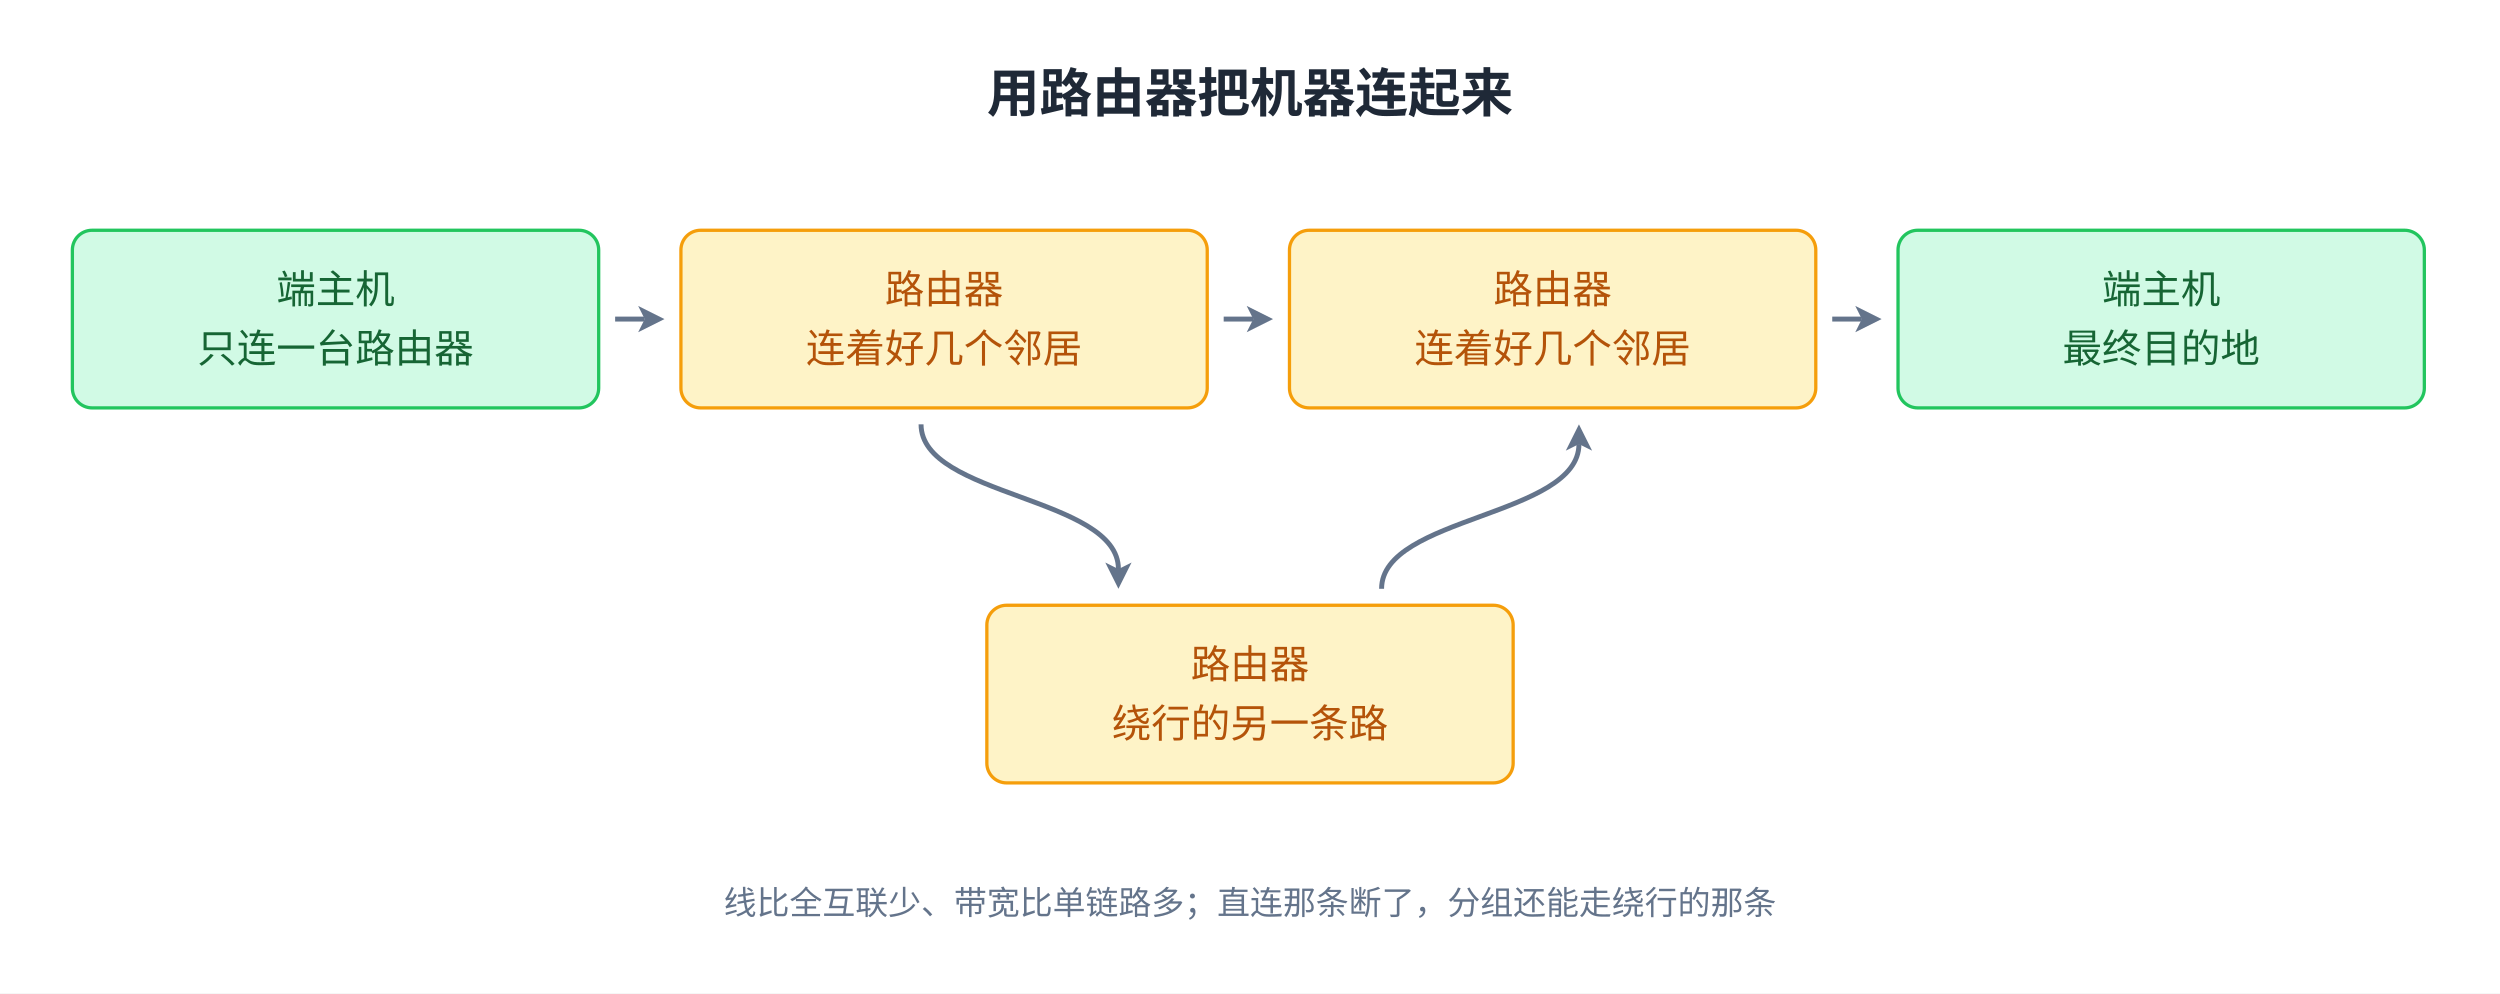
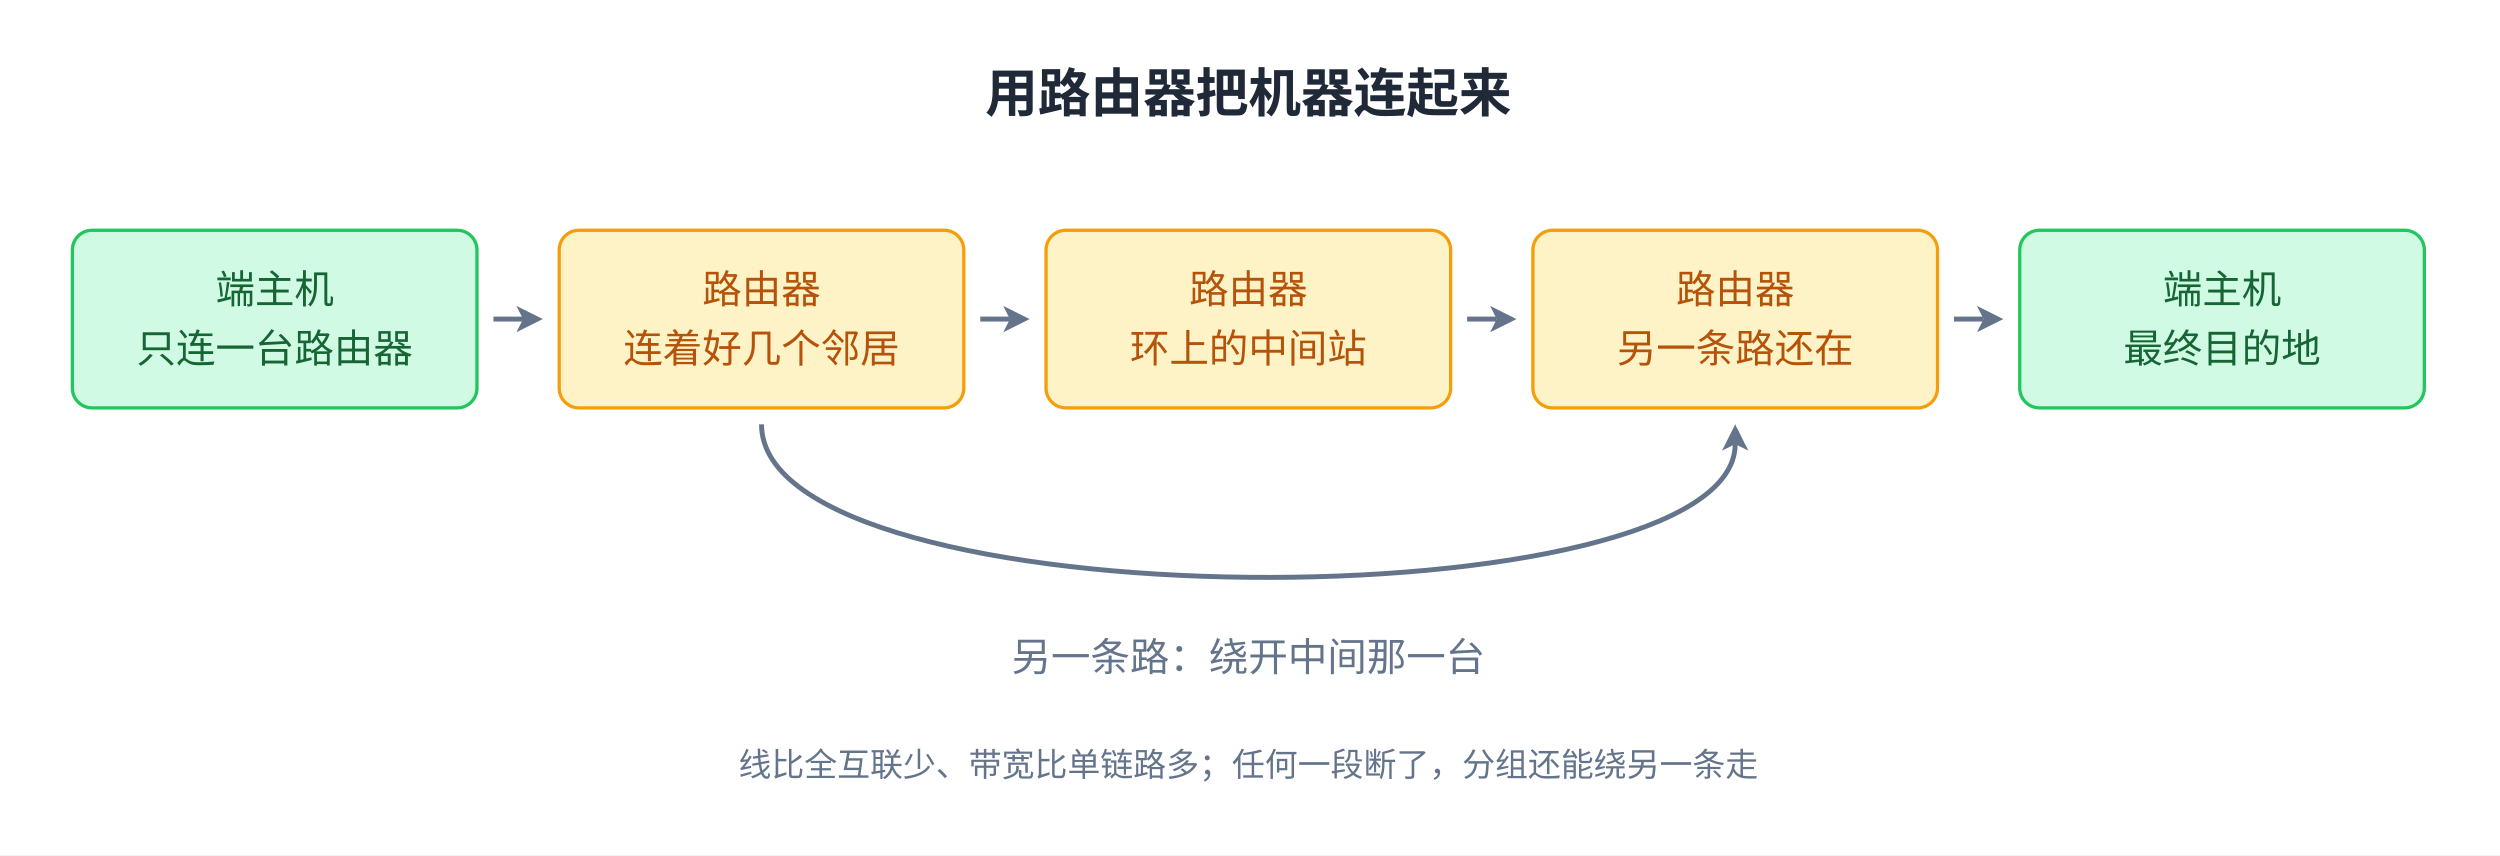
- <svg xmlns="http://www.w3.org/2000/svg" viewBox="0 0 760 302" width="760" height="302" role="img" aria-labelledby="fig-model-4-title fig-model-4-desc">
+ <svg xmlns="http://www.w3.org/2000/svg" viewBox="0 0 760 260" width="760" height="260" role="img" aria-labelledby="fig-model-4-title fig-model-4-desc">
  <defs>
    <style>
      text { font-family: 'PingFang SC', 'Microsoft YaHei', 'Noto Sans CJK SC', system-ui, sans-serif; }
    </style>
    <marker id="arrow" markerWidth="8" markerHeight="8" refX="2" refY="4" orient="auto" markerUnits="userSpaceOnUse">
      <path d="M0,0 L8,4 L0,8 L2,4 z" fill="#64748b" />
    </marker>
  </defs>
-   <rect x="0" y="0" width="760" height="302" fill="#ffffff" />
-   <text x="380" y="34" font-size="16" font-weight="600" fill="#1f2937" text-anchor="middle">用路由器把机器连起来</text>
-   <rect x="22" y="70" width="160" height="54" rx="6" fill="#d1fae5" stroke="#22c55e" />
-   <text x="102" y="92.2" font-size="12" fill="#166534" text-anchor="middle">端主机</text>
-   <text x="102" y="110.2" font-size="12" fill="#166534" text-anchor="middle">只连一台路由器</text>
-   <rect x="207" y="70" width="160" height="54" rx="6" fill="#fef3c7" stroke="#f59e0b" />
-   <text x="287" y="92.2" font-size="12" fill="#b45309" text-anchor="middle">路由器</text>
-   <text x="287" y="110.2" font-size="12" fill="#b45309" text-anchor="middle">连着好几个邻居</text>
-   <rect x="392" y="70" width="160" height="54" rx="6" fill="#fef3c7" stroke="#f59e0b" />
-   <text x="472" y="92.2" font-size="12" fill="#b45309" text-anchor="middle">路由器</text>
-   <text x="472" y="110.2" font-size="12" fill="#b45309" text-anchor="middle">连着好几个邻居</text>
-   <rect x="577" y="70" width="160" height="54" rx="6" fill="#d1fae5" stroke="#22c55e" />
-   <text x="657" y="92.2" font-size="12" fill="#166534" text-anchor="middle">端主机</text>
-   <text x="657" y="110.2" font-size="12" fill="#166534" text-anchor="middle">最终目的地</text>
-   <rect x="300" y="184" width="160" height="54" rx="6" fill="#fef3c7" stroke="#f59e0b" />
-   <text x="380" y="206.2" font-size="12" fill="#b45309" text-anchor="middle">路由器</text>
-   <text x="380" y="224.2" font-size="12" fill="#b45309" text-anchor="middle">绕行的另一条路</text>
-   <path d="M187,97 L 196,97" fill="none" stroke="#64748b" stroke-width="1.5" marker-end="url(#arrow)" />
-   <path d="M372,97 L 381,97" fill="none" stroke="#64748b" stroke-width="1.5" marker-end="url(#arrow)" />
-   <path d="M557,97 L 566,97" fill="none" stroke="#64748b" stroke-width="1.5" marker-end="url(#arrow)" />
-   <path d="M280,129 C 280,151 340,151 340,173" fill="none" stroke="#64748b" stroke-width="1.5" marker-end="url(#arrow)" />
-   <path d="M420,179 C 420,157 480,157 480,135" fill="none" stroke="#64748b" stroke-width="1.5" marker-end="url(#arrow)" />
-   <text x="380" y="278" font-size="10" fill="#64748b" text-anchor="middle">线比全互联少、带宽比单链路多；直连那条断了，分组还能走绕行的那条</text>
+   <rect x="0" y="0" width="760" height="260" fill="#ffffff" />
+   <text x="379.5" y="34" font-size="16" font-weight="600" fill="#1f2937" text-anchor="middle">用路由器把机器连起来</text>
+   <rect x="22" y="70" width="123" height="54" rx="6" fill="#d1fae5" stroke="#22c55e" />
+   <text x="83.5" y="92.2" font-size="12" fill="#166534" text-anchor="middle">端主机</text>
+   <text x="83.5" y="110.2" font-size="12" fill="#166534" text-anchor="middle">只连一台路由器</text>
+   <rect x="170" y="70" width="123" height="54" rx="6" fill="#fef3c7" stroke="#f59e0b" />
+   <text x="231.5" y="92.2" font-size="12" fill="#b45309" text-anchor="middle">路由器</text>
+   <text x="231.5" y="110.2" font-size="12" fill="#b45309" text-anchor="middle">连着好几个邻居</text>
+   <rect x="318" y="70" width="123" height="54" rx="6" fill="#fef3c7" stroke="#f59e0b" />
+   <text x="379.5" y="92.2" font-size="12" fill="#b45309" text-anchor="middle">路由器</text>
+   <text x="379.5" y="110.2" font-size="12" fill="#b45309" text-anchor="middle">环上的中间站</text>
+   <rect x="466" y="70" width="123" height="54" rx="6" fill="#fef3c7" stroke="#f59e0b" />
+   <text x="527.5" y="92.2" font-size="12" fill="#b45309" text-anchor="middle">路由器</text>
+   <text x="527.5" y="110.2" font-size="12" fill="#b45309" text-anchor="middle">另一条路还在</text>
+   <rect x="614" y="70" width="123" height="54" rx="6" fill="#d1fae5" stroke="#22c55e" />
+   <text x="675.5" y="92.2" font-size="12" fill="#166534" text-anchor="middle">端主机</text>
+   <text x="675.5" y="110.2" font-size="12" fill="#166534" text-anchor="middle">最终目的地</text>
+   <path d="M150,97 L 159,97" fill="none" stroke="#64748b" stroke-width="1.5" marker-end="url(#arrow)" />
+   <path d="M298,97 L 307,97" fill="none" stroke="#64748b" stroke-width="1.5" marker-end="url(#arrow)" />
+   <path d="M446,97 L 455,97" fill="none" stroke="#64748b" stroke-width="1.5" marker-end="url(#arrow)" />
+   <path d="M594,97 L 603,97" fill="none" stroke="#64748b" stroke-width="1.5" marker-end="url(#arrow)" />
+   <path d="M231.5,129 C 231.5,190 527.5,190 527.5,135" fill="none" stroke="#64748b" stroke-width="1.5" marker-end="url(#arrow)" />
+   <text x="379.5" y="204" font-size="12" fill="#64748b" text-anchor="middle">另一条路：绕开中间那一台</text>
+   <text x="379.5" y="236" font-size="10" fill="#64748b" text-anchor="middle">线比全互联少、带宽比单链路多；任何一段断了，分组还能绕另一条走</text>
</svg>
